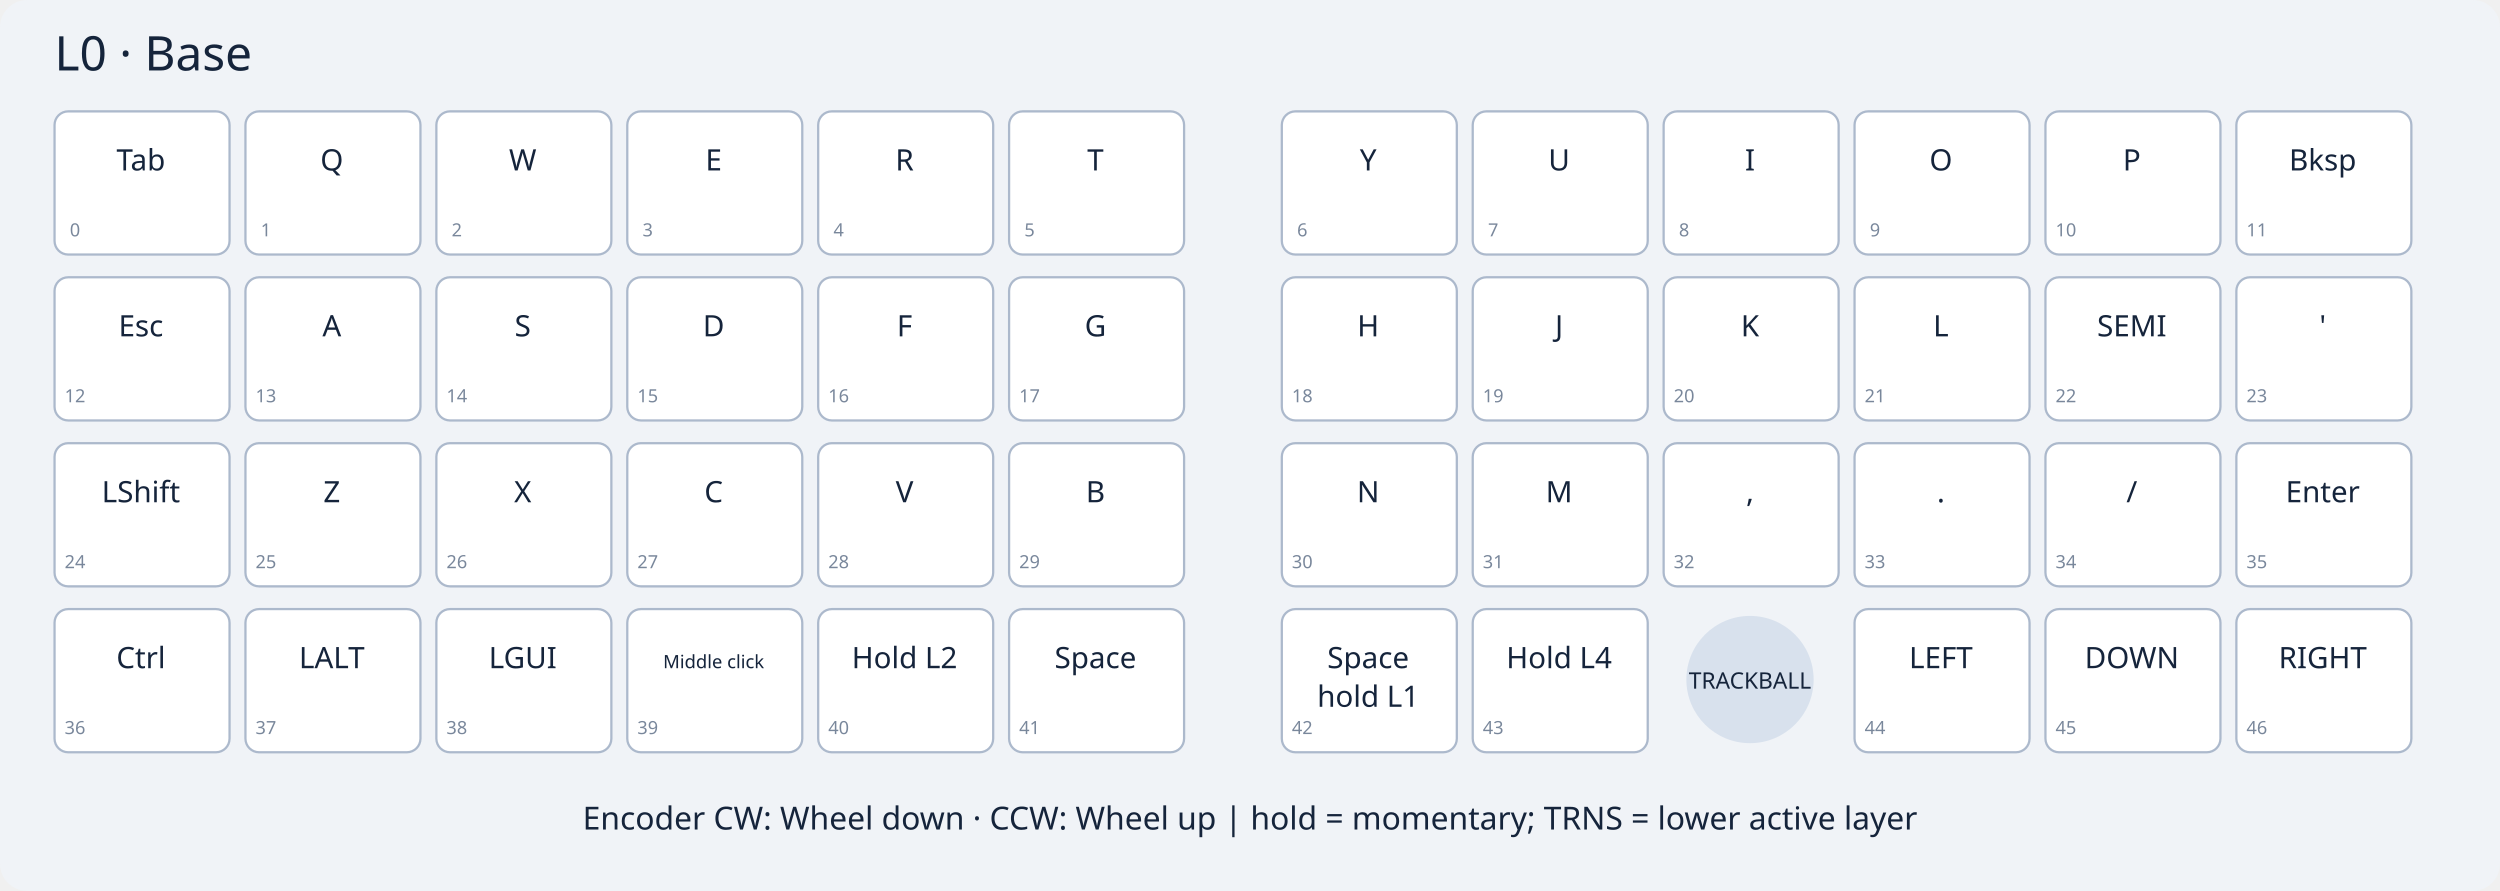
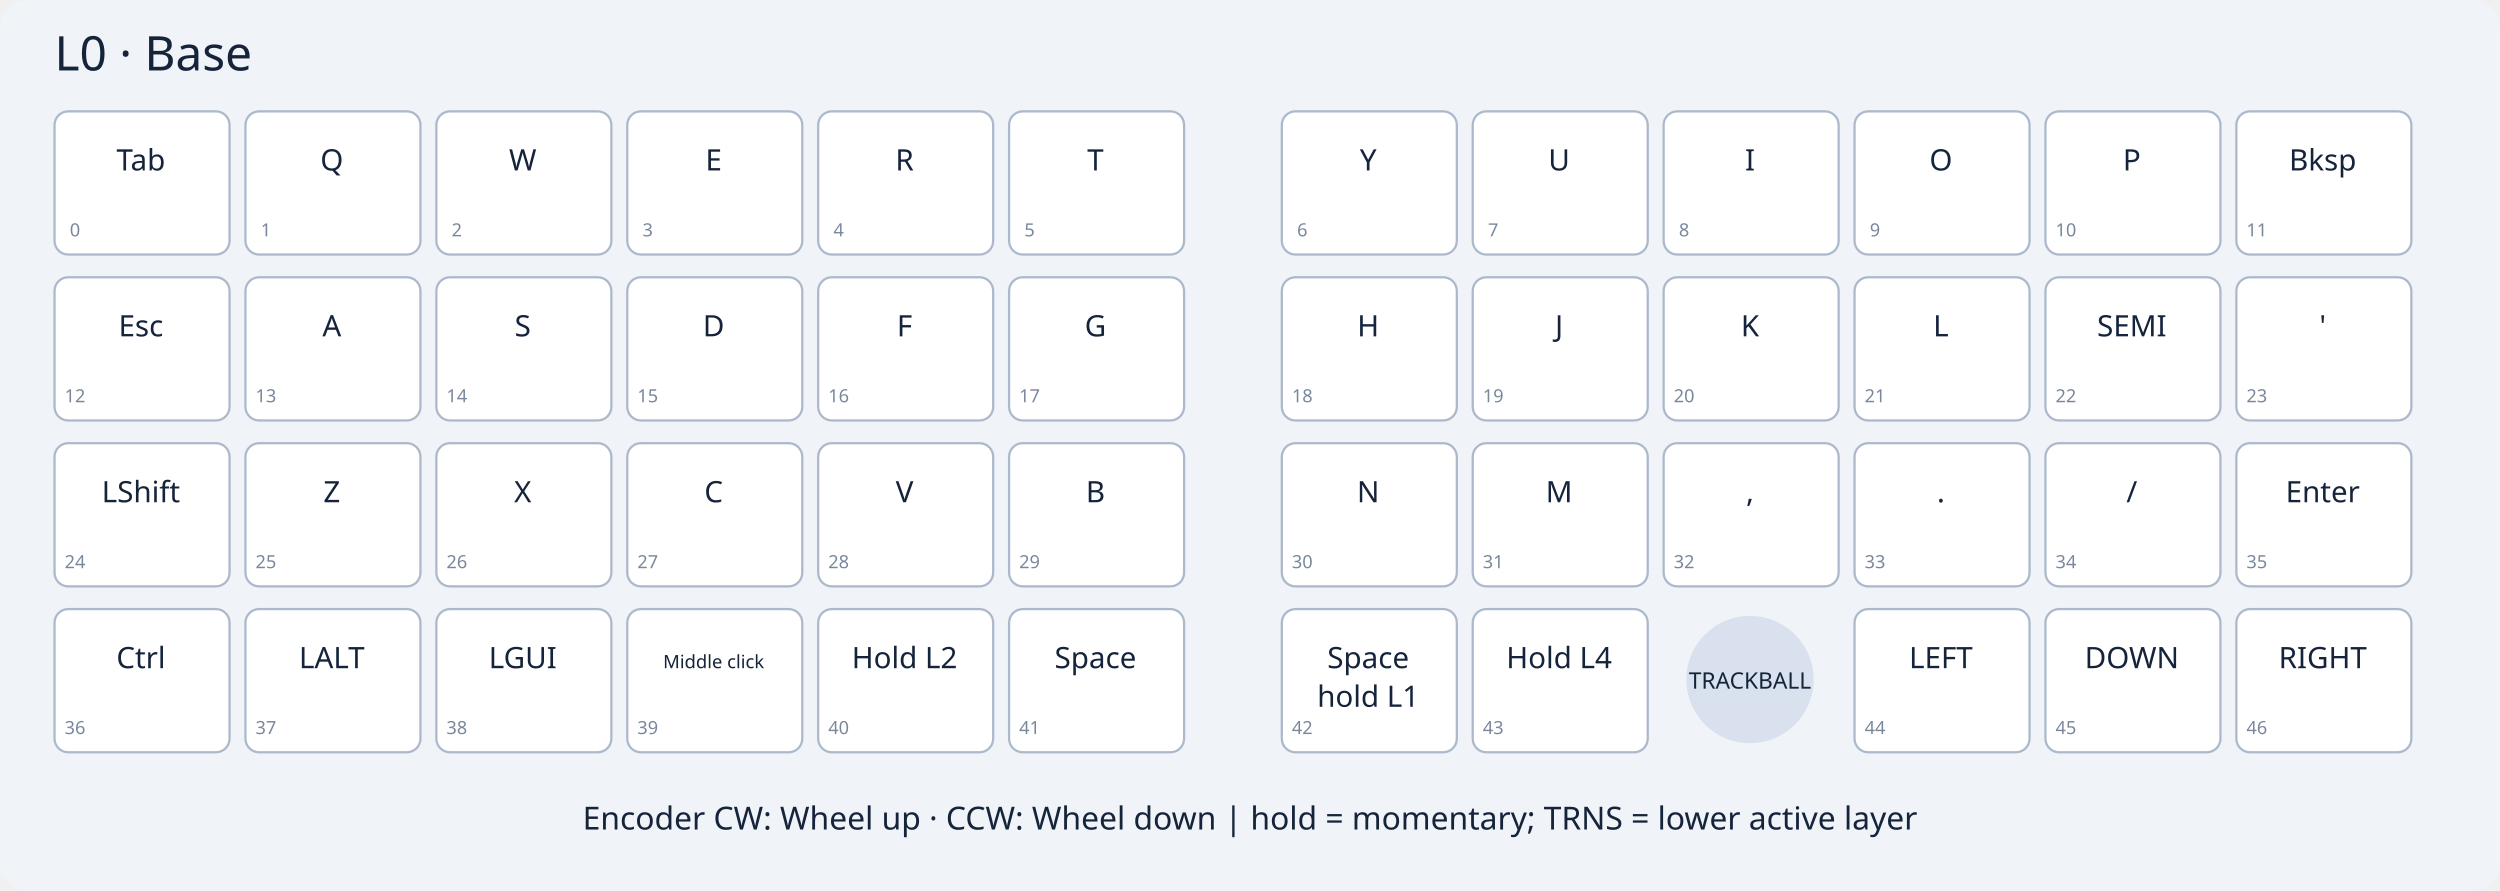
<svg xmlns="http://www.w3.org/2000/svg" width="1100" height="392" viewBox="0 0 1100 392">
  <rect width="1100" height="392" rx="12" fill="#f0f3f7" />
  <text x="24" y="31" font-family="sans-serif" font-size="21" fill="#15243b">L0 · Base</text>
  <g font-family="sans-serif" fill="#15243b" text-anchor="middle">
    <g>
      <rect x="24" y="49" width="77" height="63" rx="6" fill="white" stroke="#acb9cc" />
      <text x="62" y="75" font-size="13">Tab</text>
      <text x="33" y="104" font-size="8" fill="#79879b">0</text>
    </g>
    <g>
      <rect x="108" y="49" width="77" height="63" rx="6" fill="white" stroke="#acb9cc" />
      <text x="146" y="75" font-size="13">Q</text>
      <text x="117" y="104" font-size="8" fill="#79879b">1</text>
    </g>
    <g>
      <rect x="192" y="49" width="77" height="63" rx="6" fill="white" stroke="#acb9cc" />
      <text x="230" y="75" font-size="13">W</text>
      <text x="201" y="104" font-size="8" fill="#79879b">2</text>
    </g>
    <g>
      <rect x="276" y="49" width="77" height="63" rx="6" fill="white" stroke="#acb9cc" />
      <text x="314" y="75" font-size="13">E</text>
      <text x="285" y="104" font-size="8" fill="#79879b">3</text>
    </g>
    <g>
      <rect x="360" y="49" width="77" height="63" rx="6" fill="white" stroke="#acb9cc" />
      <text x="398" y="75" font-size="13">R</text>
      <text x="369" y="104" font-size="8" fill="#79879b">4</text>
    </g>
    <g>
      <rect x="444" y="49" width="77" height="63" rx="6" fill="white" stroke="#acb9cc" />
      <text x="482" y="75" font-size="13">T</text>
      <text x="453" y="104" font-size="8" fill="#79879b">5</text>
    </g>
    <g>
      <rect x="564" y="49" width="77" height="63" rx="6" fill="white" stroke="#acb9cc" />
      <text x="602" y="75" font-size="13">Y</text>
      <text x="573" y="104" font-size="8" fill="#79879b">6</text>
    </g>
    <g>
      <rect x="648" y="49" width="77" height="63" rx="6" fill="white" stroke="#acb9cc" />
      <text x="686" y="75" font-size="13">U</text>
      <text x="657" y="104" font-size="8" fill="#79879b">7</text>
    </g>
    <g>
      <rect x="732" y="49" width="77" height="63" rx="6" fill="white" stroke="#acb9cc" />
      <text x="770" y="75" font-size="13">I</text>
      <text x="741" y="104" font-size="8" fill="#79879b">8</text>
    </g>
    <g>
      <rect x="816" y="49" width="77" height="63" rx="6" fill="white" stroke="#acb9cc" />
      <text x="854" y="75" font-size="13">O</text>
      <text x="825" y="104" font-size="8" fill="#79879b">9</text>
    </g>
    <g>
      <rect x="900" y="49" width="77" height="63" rx="6" fill="white" stroke="#acb9cc" />
      <text x="938" y="75" font-size="13">P</text>
      <text x="909" y="104" font-size="8" fill="#79879b">10</text>
    </g>
    <g>
      <rect x="984" y="49" width="77" height="63" rx="6" fill="white" stroke="#acb9cc" />
      <text x="1022" y="75" font-size="13">Bksp</text>
      <text x="993" y="104" font-size="8" fill="#79879b">11</text>
    </g>
    <g>
      <rect x="24" y="122" width="77" height="63" rx="6" fill="white" stroke="#acb9cc" />
      <text x="62" y="148" font-size="13">Esc</text>
      <text x="33" y="177" font-size="8" fill="#79879b">12</text>
    </g>
    <g>
      <rect x="108" y="122" width="77" height="63" rx="6" fill="white" stroke="#acb9cc" />
      <text x="146" y="148" font-size="13">A</text>
      <text x="117" y="177" font-size="8" fill="#79879b">13</text>
    </g>
    <g>
      <rect x="192" y="122" width="77" height="63" rx="6" fill="white" stroke="#acb9cc" />
      <text x="230" y="148" font-size="13">S</text>
      <text x="201" y="177" font-size="8" fill="#79879b">14</text>
    </g>
    <g>
      <rect x="276" y="122" width="77" height="63" rx="6" fill="white" stroke="#acb9cc" />
      <text x="314" y="148" font-size="13">D</text>
      <text x="285" y="177" font-size="8" fill="#79879b">15</text>
    </g>
    <g>
      <rect x="360" y="122" width="77" height="63" rx="6" fill="white" stroke="#acb9cc" />
      <text x="398" y="148" font-size="13">F</text>
      <text x="369" y="177" font-size="8" fill="#79879b">16</text>
    </g>
    <g>
      <rect x="444" y="122" width="77" height="63" rx="6" fill="white" stroke="#acb9cc" />
      <text x="482" y="148" font-size="13">G</text>
      <text x="453" y="177" font-size="8" fill="#79879b">17</text>
    </g>
    <g>
      <rect x="564" y="122" width="77" height="63" rx="6" fill="white" stroke="#acb9cc" />
      <text x="602" y="148" font-size="13">H</text>
      <text x="573" y="177" font-size="8" fill="#79879b">18</text>
    </g>
    <g>
      <rect x="648" y="122" width="77" height="63" rx="6" fill="white" stroke="#acb9cc" />
      <text x="686" y="148" font-size="13">J</text>
      <text x="657" y="177" font-size="8" fill="#79879b">19</text>
    </g>
    <g>
      <rect x="732" y="122" width="77" height="63" rx="6" fill="white" stroke="#acb9cc" />
      <text x="770" y="148" font-size="13">K</text>
      <text x="741" y="177" font-size="8" fill="#79879b">20</text>
    </g>
    <g>
      <rect x="816" y="122" width="77" height="63" rx="6" fill="white" stroke="#acb9cc" />
      <text x="854" y="148" font-size="13">L</text>
      <text x="825" y="177" font-size="8" fill="#79879b">21</text>
    </g>
    <g>
      <rect x="900" y="122" width="77" height="63" rx="6" fill="white" stroke="#acb9cc" />
      <text x="938" y="148" font-size="13">SEMI</text>
      <text x="909" y="177" font-size="8" fill="#79879b">22</text>
    </g>
    <g>
      <rect x="984" y="122" width="77" height="63" rx="6" fill="white" stroke="#acb9cc" />
      <text x="1022" y="148" font-size="13">'</text>
      <text x="993" y="177" font-size="8" fill="#79879b">23</text>
    </g>
    <g>
      <rect x="24" y="195" width="77" height="63" rx="6" fill="white" stroke="#acb9cc" />
      <text x="62" y="221" font-size="13">LShift</text>
      <text x="33" y="250" font-size="8" fill="#79879b">24</text>
    </g>
    <g>
      <rect x="108" y="195" width="77" height="63" rx="6" fill="white" stroke="#acb9cc" />
      <text x="146" y="221" font-size="13">Z</text>
      <text x="117" y="250" font-size="8" fill="#79879b">25</text>
    </g>
    <g>
      <rect x="192" y="195" width="77" height="63" rx="6" fill="white" stroke="#acb9cc" />
      <text x="230" y="221" font-size="13">X</text>
      <text x="201" y="250" font-size="8" fill="#79879b">26</text>
    </g>
    <g>
      <rect x="276" y="195" width="77" height="63" rx="6" fill="white" stroke="#acb9cc" />
      <text x="314" y="221" font-size="13">C</text>
      <text x="285" y="250" font-size="8" fill="#79879b">27</text>
    </g>
    <g>
      <rect x="360" y="195" width="77" height="63" rx="6" fill="white" stroke="#acb9cc" />
      <text x="398" y="221" font-size="13">V</text>
      <text x="369" y="250" font-size="8" fill="#79879b">28</text>
    </g>
    <g>
      <rect x="444" y="195" width="77" height="63" rx="6" fill="white" stroke="#acb9cc" />
      <text x="482" y="221" font-size="13">B</text>
      <text x="453" y="250" font-size="8" fill="#79879b">29</text>
    </g>
    <g>
      <rect x="564" y="195" width="77" height="63" rx="6" fill="white" stroke="#acb9cc" />
      <text x="602" y="221" font-size="13">N</text>
      <text x="573" y="250" font-size="8" fill="#79879b">30</text>
    </g>
    <g>
      <rect x="648" y="195" width="77" height="63" rx="6" fill="white" stroke="#acb9cc" />
      <text x="686" y="221" font-size="13">M</text>
      <text x="657" y="250" font-size="8" fill="#79879b">31</text>
    </g>
    <g>
      <rect x="732" y="195" width="77" height="63" rx="6" fill="white" stroke="#acb9cc" />
      <text x="770" y="221" font-size="13">,</text>
      <text x="741" y="250" font-size="8" fill="#79879b">32</text>
    </g>
    <g>
      <rect x="816" y="195" width="77" height="63" rx="6" fill="white" stroke="#acb9cc" />
      <text x="854" y="221" font-size="13">.</text>
      <text x="825" y="250" font-size="8" fill="#79879b">33</text>
    </g>
    <g>
      <rect x="900" y="195" width="77" height="63" rx="6" fill="white" stroke="#acb9cc" />
      <text x="938" y="221" font-size="13">/</text>
      <text x="909" y="250" font-size="8" fill="#79879b">34</text>
    </g>
    <g>
      <rect x="984" y="195" width="77" height="63" rx="6" fill="white" stroke="#acb9cc" />
      <text x="1022" y="221" font-size="13">Enter</text>
      <text x="993" y="250" font-size="8" fill="#79879b">35</text>
    </g>
    <g>
      <rect x="24" y="268" width="77" height="63" rx="6" fill="white" stroke="#acb9cc" />
      <text x="62" y="294" font-size="13">Ctrl</text>
      <text x="33" y="323" font-size="8" fill="#79879b">36</text>
    </g>
    <g>
      <rect x="108" y="268" width="77" height="63" rx="6" fill="white" stroke="#acb9cc" />
      <text x="146" y="294" font-size="13">LALT</text>
      <text x="117" y="323" font-size="8" fill="#79879b">37</text>
    </g>
    <g>
      <rect x="192" y="268" width="77" height="63" rx="6" fill="white" stroke="#acb9cc" />
      <text x="230" y="294" font-size="13">LGUI</text>
      <text x="201" y="323" font-size="8" fill="#79879b">38</text>
    </g>
    <g>
      <rect x="276" y="268" width="77" height="63" rx="6" fill="white" stroke="#acb9cc" />
      <text x="314" y="294" font-size="8.1">Middle click</text>
      <text x="285" y="323" font-size="8" fill="#79879b">39</text>
    </g>
    <g>
      <rect x="360" y="268" width="77" height="63" rx="6" fill="white" stroke="#acb9cc" />
      <text x="398" y="294" font-size="13">Hold L2</text>
      <text x="369" y="323" font-size="8" fill="#79879b">40</text>
    </g>
    <g>
      <rect x="444" y="268" width="77" height="63" rx="6" fill="white" stroke="#acb9cc" />
      <text x="482" y="294" font-size="13">Space</text>
      <text x="453" y="323" font-size="8" fill="#79879b">41</text>
    </g>
    <g>
      <rect x="564" y="268" width="77" height="63" rx="6" fill="white" stroke="#acb9cc" />
      <text x="602" y="294" font-size="13">Space</text>
      <text x="602" y="311" font-size="13">hold L1</text>
      <text x="573" y="323" font-size="8" fill="#79879b">42</text>
    </g>
    <g>
      <rect x="648" y="268" width="77" height="63" rx="6" fill="white" stroke="#acb9cc" />
      <text x="686" y="294" font-size="13">Hold L4</text>
      <text x="657" y="323" font-size="8" fill="#79879b">43</text>
    </g>
    <circle cx="770" cy="299" r="28" fill="#d8e1ed" />
    <text x="770" y="303" font-size="10">TRACKBALL</text>
    <g>
      <rect x="816" y="268" width="77" height="63" rx="6" fill="white" stroke="#acb9cc" />
      <text x="854" y="294" font-size="13">LEFT</text>
      <text x="825" y="323" font-size="8" fill="#79879b">44</text>
    </g>
    <g>
      <rect x="900" y="268" width="77" height="63" rx="6" fill="white" stroke="#acb9cc" />
      <text x="938" y="294" font-size="13">DOWN</text>
      <text x="909" y="323" font-size="8" fill="#79879b">45</text>
    </g>
    <g>
      <rect x="984" y="268" width="77" height="63" rx="6" fill="white" stroke="#acb9cc" />
      <text x="1022" y="294" font-size="13">RIGHT</text>
      <text x="993" y="323" font-size="8" fill="#79879b">46</text>
    </g>
-     <text x="550" y="365" font-size="14">Encoder CW: Wheel down · CCW: Wheel up | hold = momentary; TRNS = lower active layer</text>
+     <text x="550" y="365" font-size="14">Encoder CW: Wheel up · CCW: Wheel down | hold = momentary; TRNS = lower active layer</text>
  </g>
</svg>
